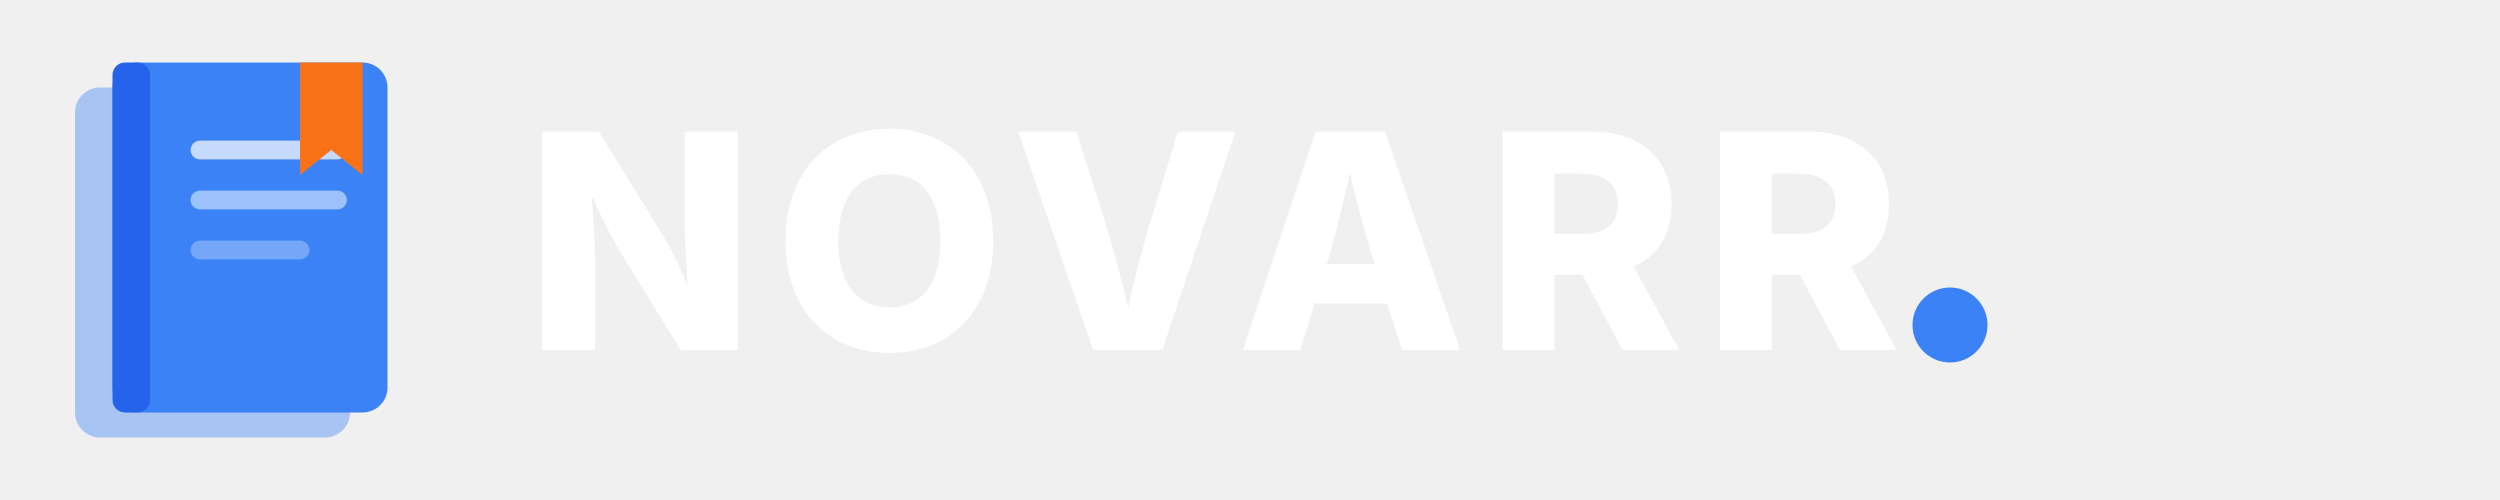
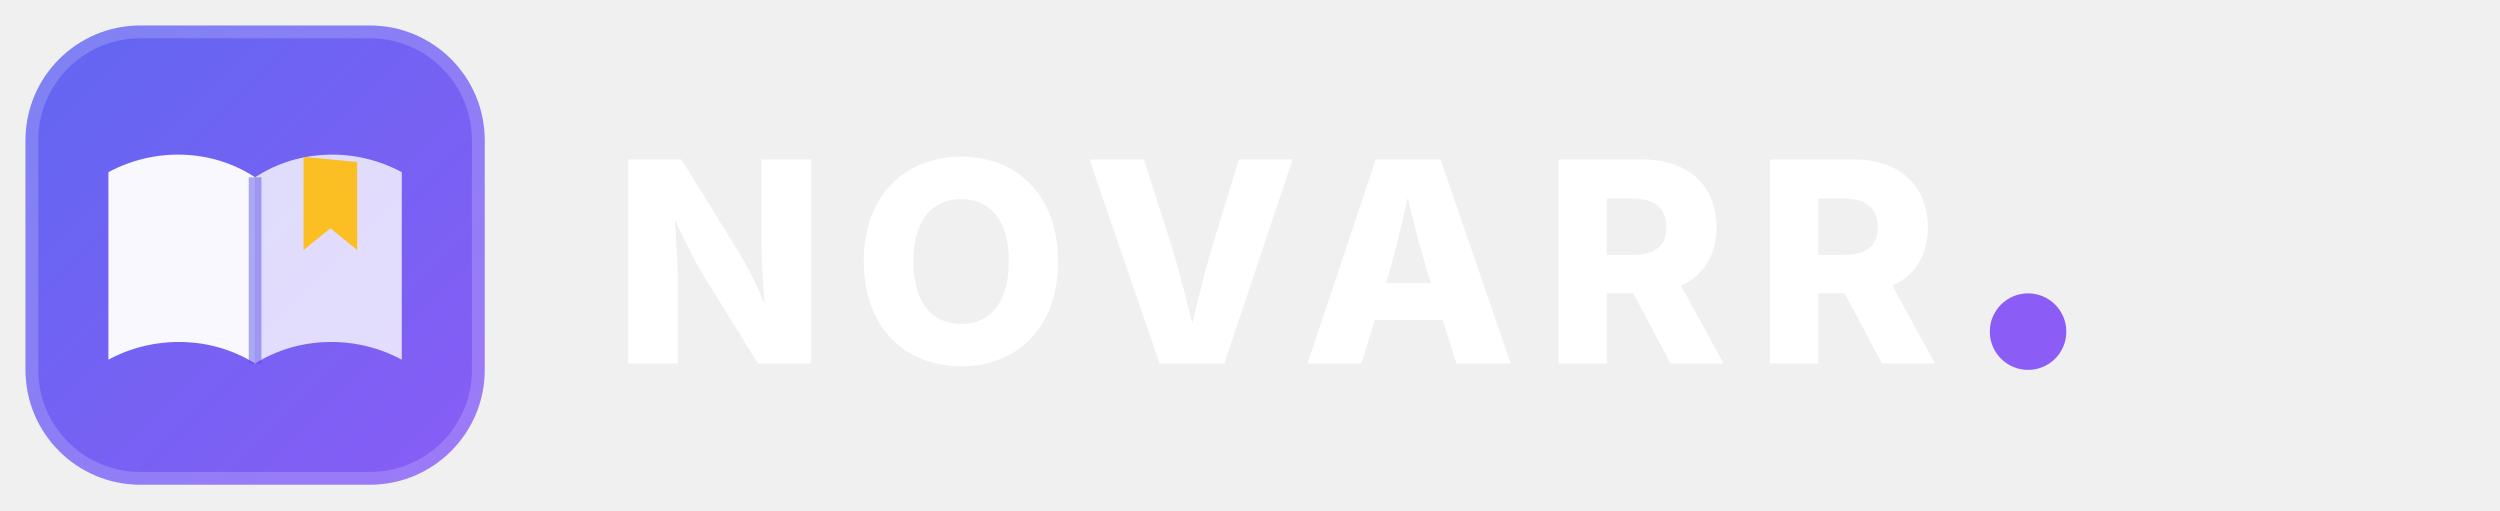
- <svg xmlns="http://www.w3.org/2000/svg" viewBox="0 0 200 40" fill="none">
-   <g transform="translate(4, 4)">
-     <rect x="2" y="3" width="22" height="28" rx="2" fill="#3b82f6" opacity="0.4" />
-     <rect x="5" y="1" width="22" height="28" rx="2" fill="#3b82f6" />
-     <rect x="5" y="1" width="3" height="28" rx="1" fill="#2563eb" />
-     <line x1="12" y1="8" x2="23" y2="8" stroke="#fff" stroke-width="1.5" stroke-linecap="round" opacity="0.7" />
-     <line x1="12" y1="12" x2="23" y2="12" stroke="#fff" stroke-width="1.5" stroke-linecap="round" opacity="0.5" />
-     <line x1="12" y1="16" x2="20" y2="16" stroke="#fff" stroke-width="1.5" stroke-linecap="round" opacity="0.3" />
-     <path d="M20 1 L20 10 L22.5 8 L25 10 L25 1" fill="#f97316" />
+ <svg xmlns="http://www.w3.org/2000/svg" viewBox="0 0 196 40" fill="none">
+   <defs>
+     <linearGradient id="tile" x1="2" y1="2" x2="38" y2="38" gradientUnits="userSpaceOnUse">
+       <stop offset="0" stop-color="#6366f1" />
+       <stop offset="1" stop-color="#8b5cf6" />
+     </linearGradient>
+   </defs>
+   <g transform="translate(2, 2)">
+     <rect width="36" height="36" rx="9" fill="url(#tile)" />
+     <rect x="0.5" y="0.5" width="35" height="35" rx="8.5" stroke="#ffffff" stroke-opacity="0.18" />
+     <path d="M6.5 11.5 C10 9.6 14.5 9.6 18 11.9 L18 26.5 C14.5 24.3 10 24.3 6.5 26.2 Z" fill="#ffffff" fill-opacity="0.95" />
+     <path d="M29.5 11.5 C26 9.6 21.5 9.6 18 11.9 L18 26.5 C21.5 24.3 26 24.3 29.5 26.2 Z" fill="#ffffff" fill-opacity="0.78" />
+     <path d="M18 11.9 L18 26.5" stroke="#4f46e5" stroke-opacity="0.45" stroke-width="1" />
+     <path d="M21.8 10.3 L21.8 17.6 L23.9 15.9 L26 17.6 L26 10.7 Z" fill="#fbbf24" />
  </g>
-   <text x="42" y="28" font-family="-apple-system, BlinkMacSystemFont, 'Segoe UI', sans-serif" font-size="24" font-weight="800" letter-spacing="1.5" fill="#ffffff">NOVARR</text>
-   <circle cx="156" cy="26" r="3" fill="#3b82f6" />
+   <text x="48" y="28.5" font-family="Inter, -apple-system, 'Segoe UI', sans-serif" font-size="22" font-weight="800" letter-spacing="2" fill="#ffffff">NOVARR</text>
+   <circle cx="159" cy="26" r="3" fill="#8b5cf6" />
</svg>
